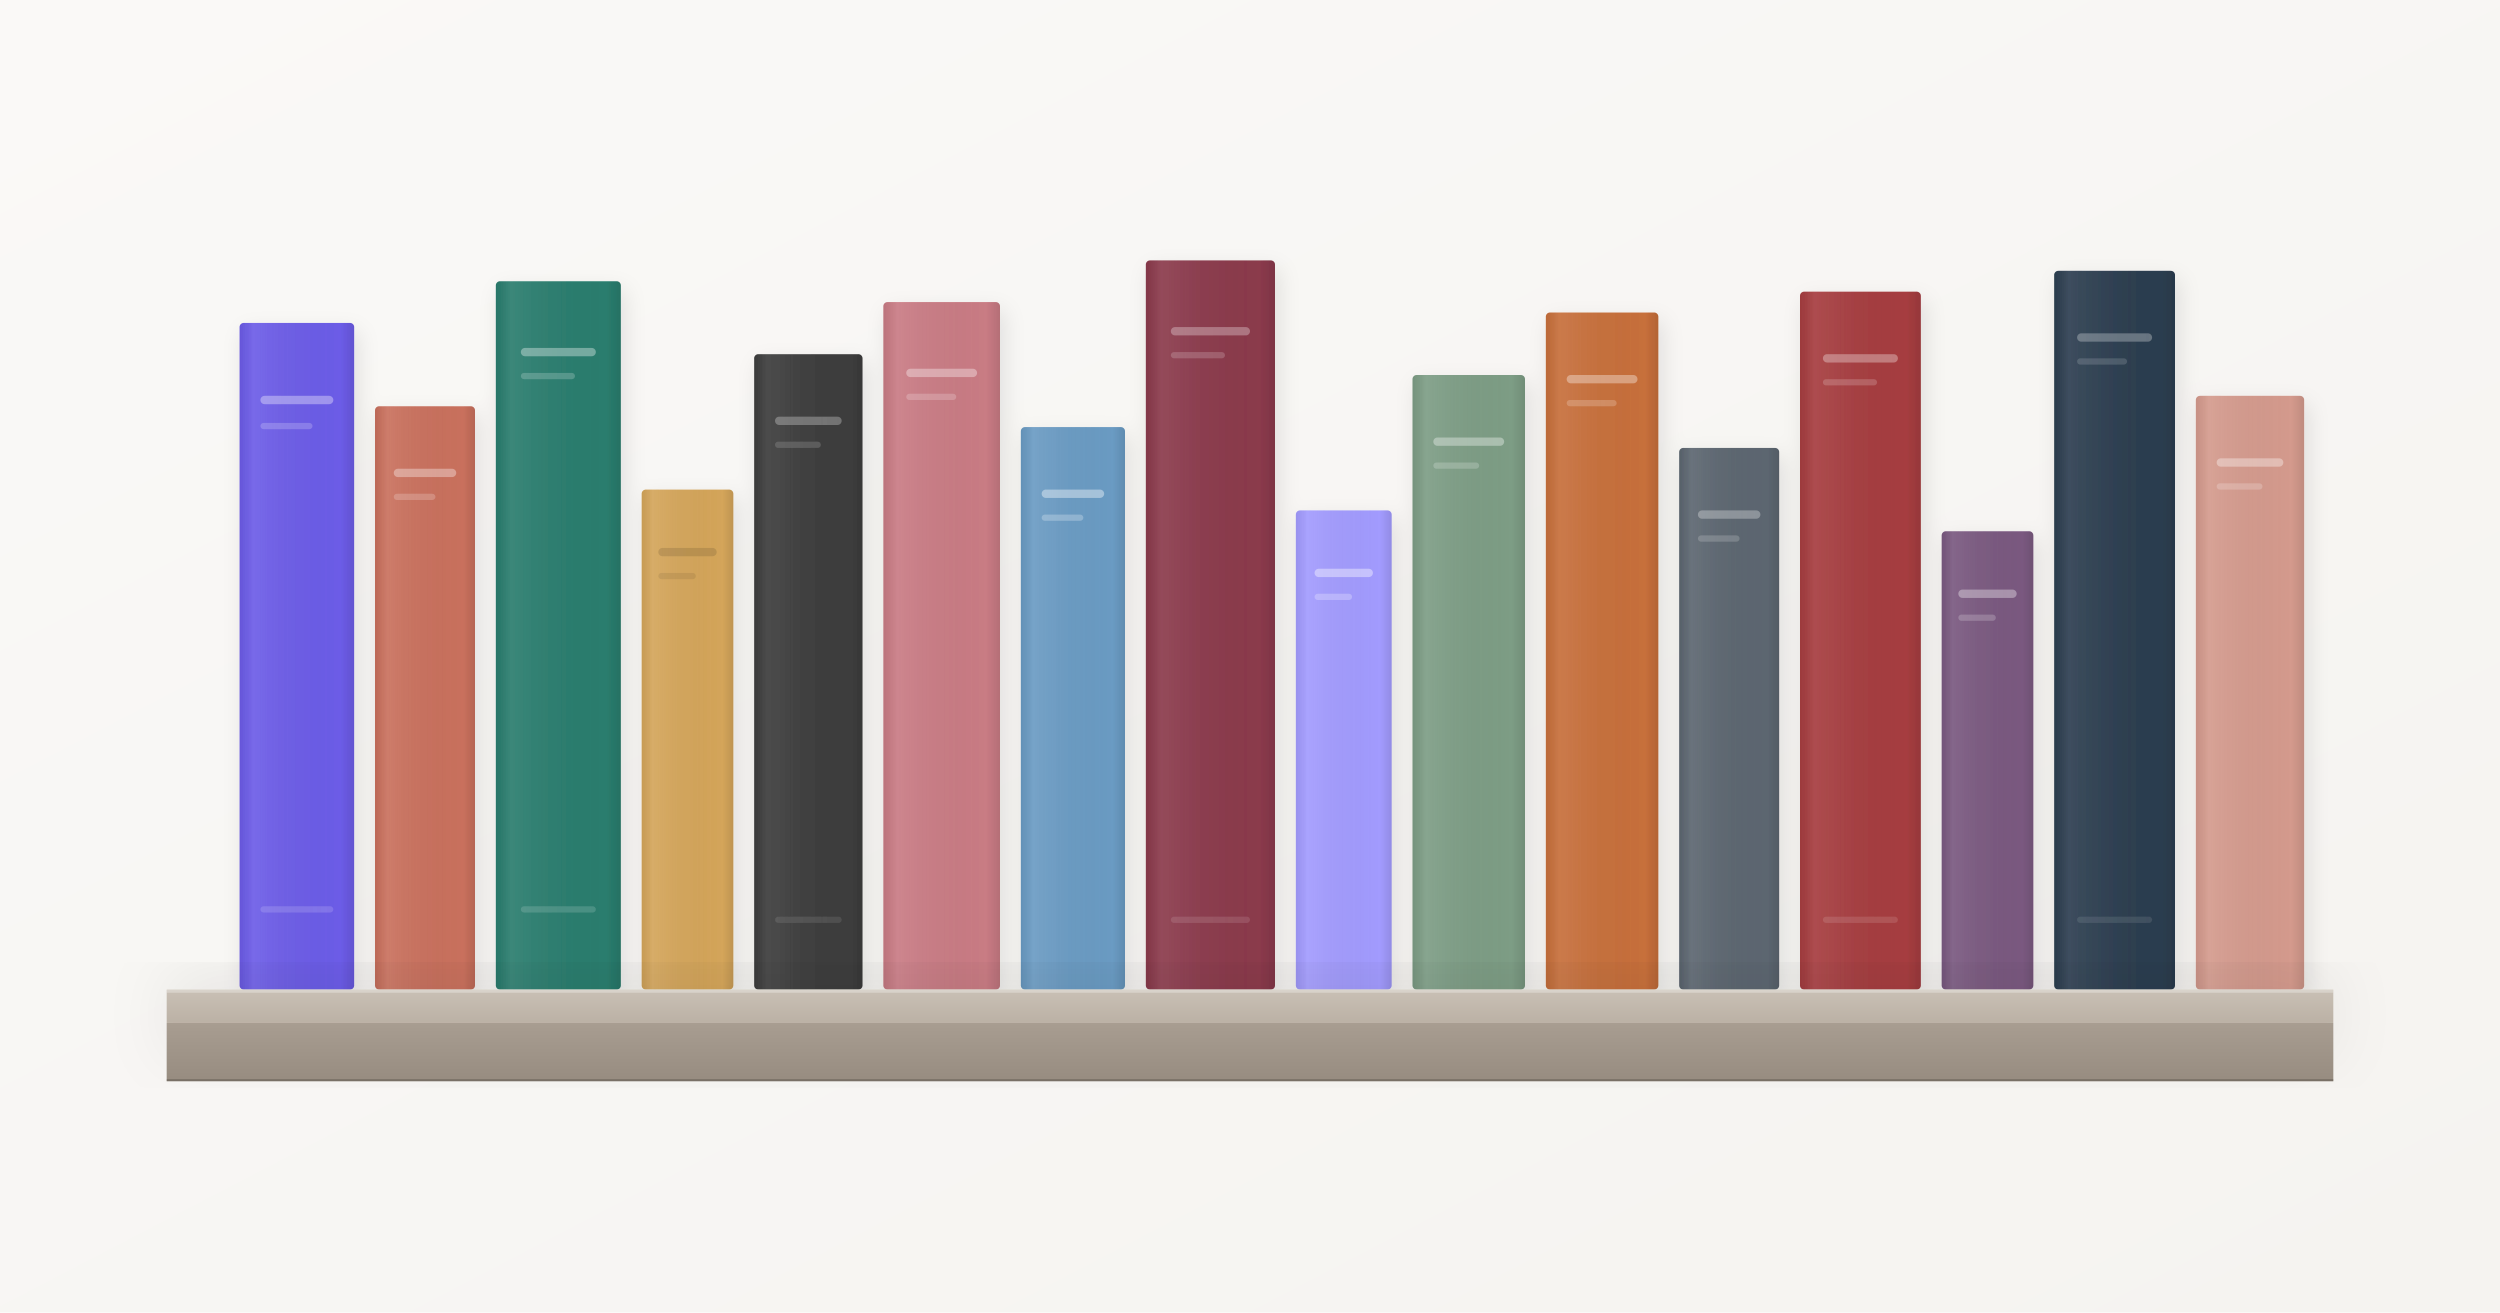
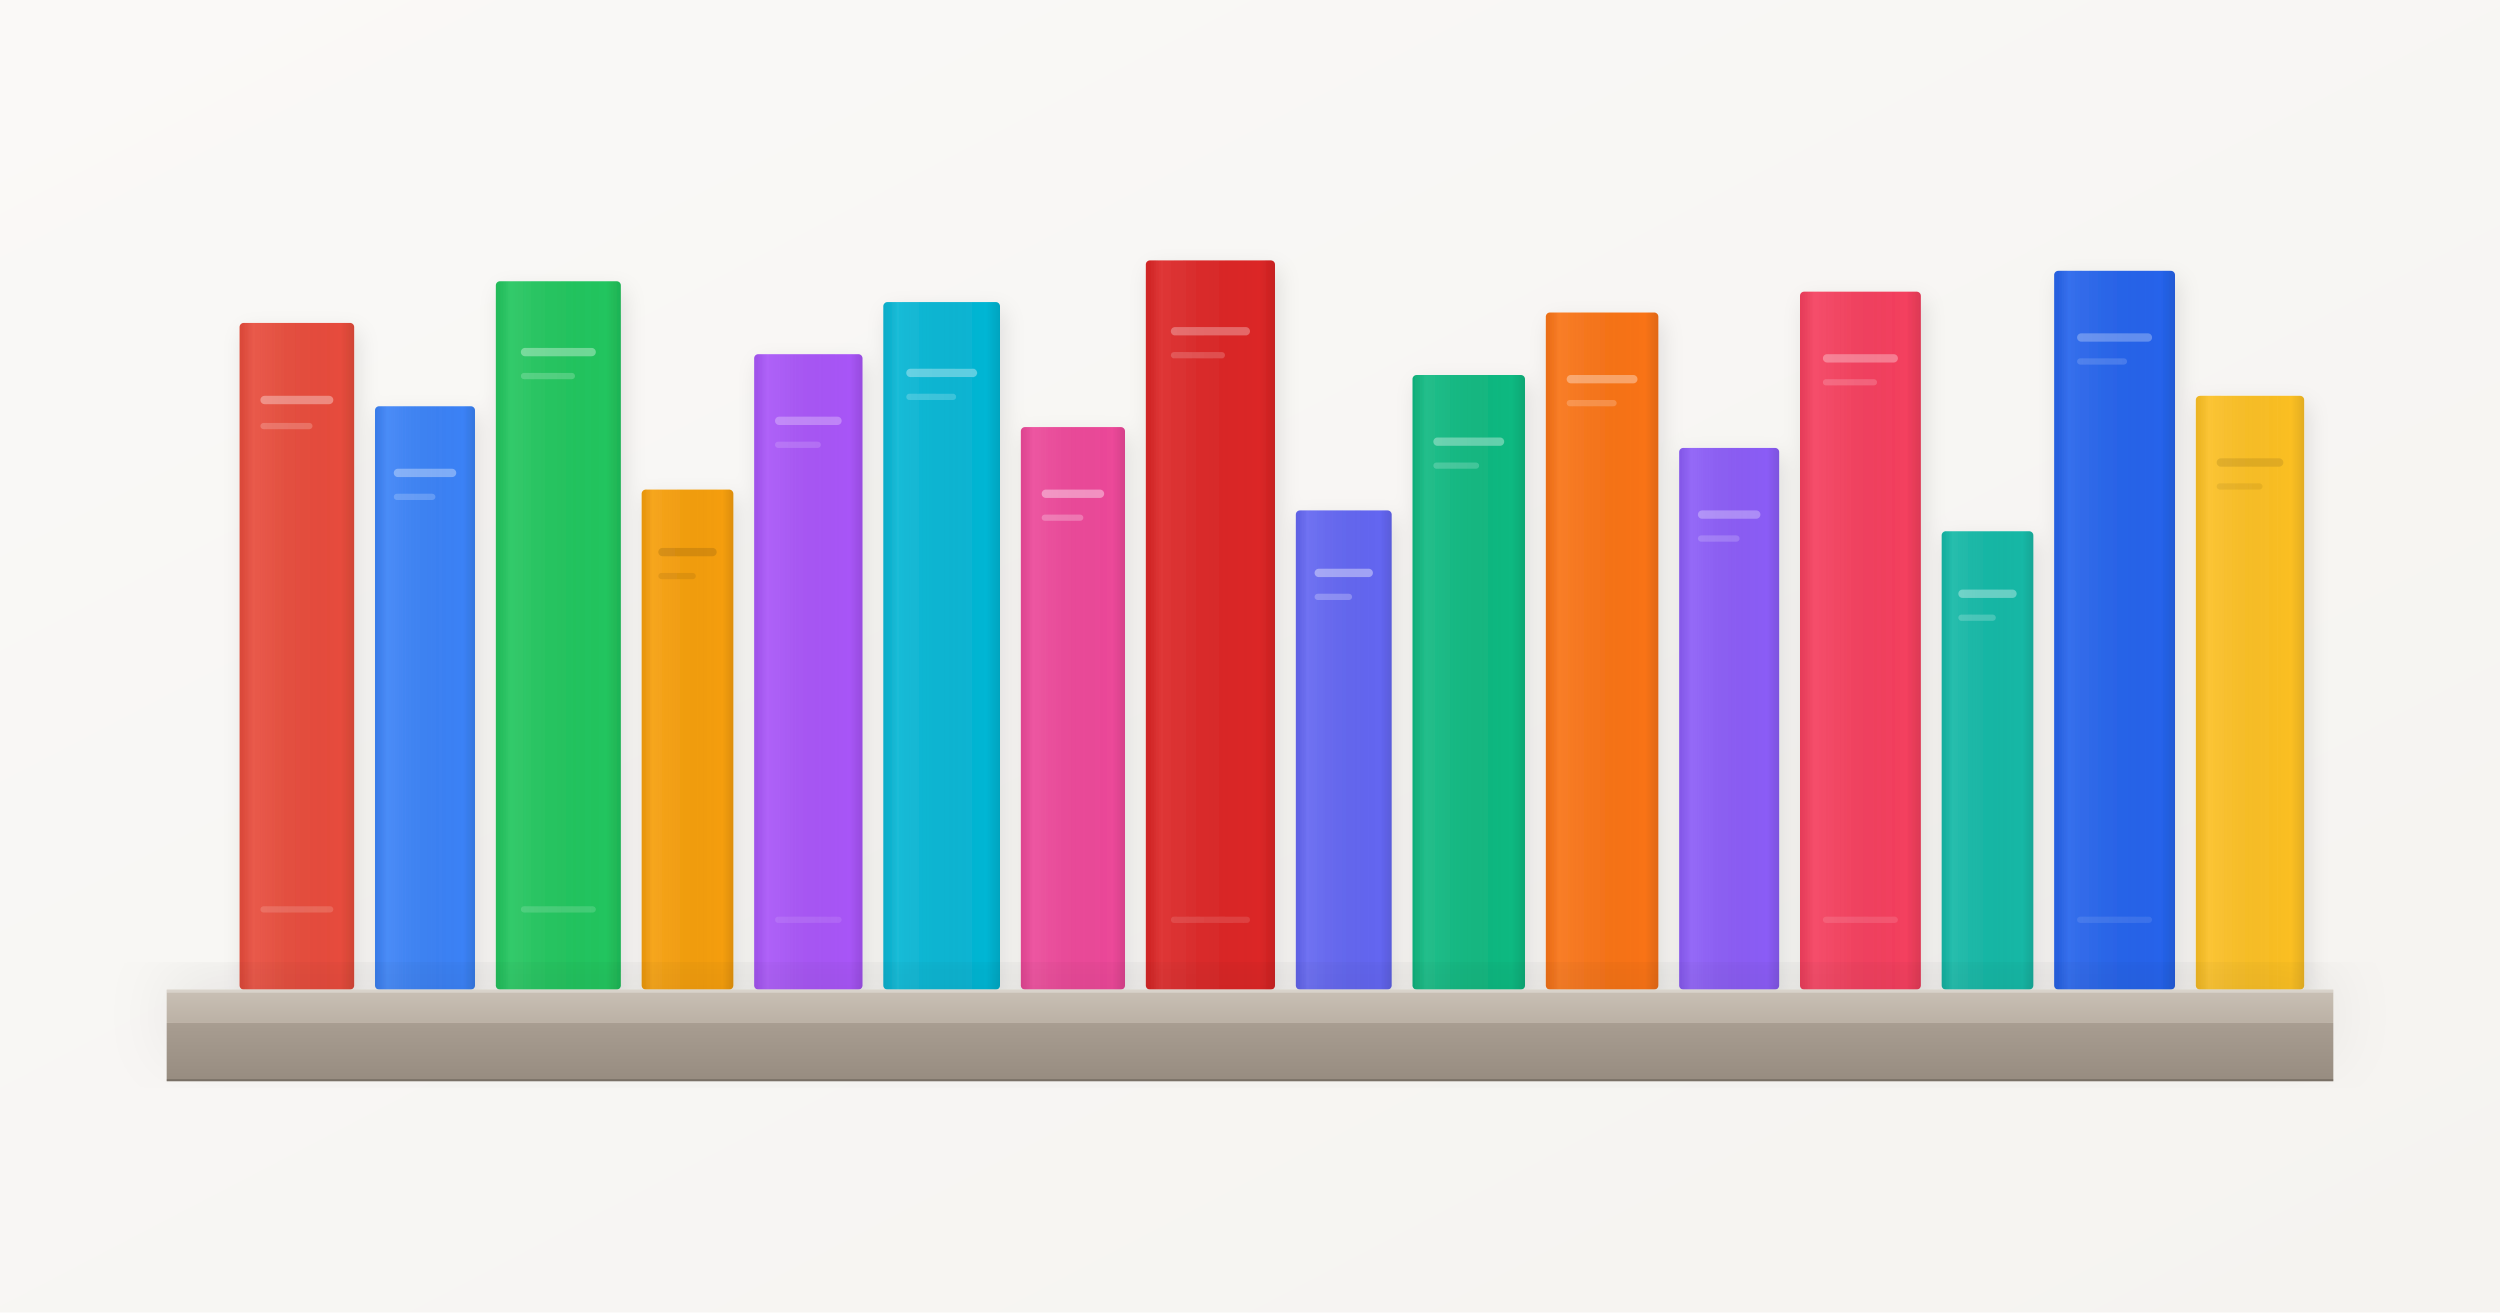
<svg xmlns="http://www.w3.org/2000/svg" width="1200" height="630" viewBox="0 0 1200 630" fill="none">
  <defs>
    <linearGradient id="bg" x1="0%" y1="0%" x2="100%" y2="100%">
      <stop offset="0%" stop-color="#faf9f7" />
      <stop offset="100%" stop-color="#f5f3f0" />
    </linearGradient>
    <linearGradient id="spineShade" x1="0%" y1="0%" x2="100%" y2="0%">
      <stop offset="0%" stop-color="rgba(0,0,0,0.06)" />
      <stop offset="12%" stop-color="rgba(255,255,255,0.08)" />
      <stop offset="88%" stop-color="rgba(0,0,0,0)" />
      <stop offset="100%" stop-color="rgba(0,0,0,0.1)" />
    </linearGradient>
    <linearGradient id="shelfTop" x1="0%" y1="0%" x2="0%" y2="100%">
      <stop offset="0%" stop-color="#c9c0b5" />
      <stop offset="100%" stop-color="#bbb1a5" />
    </linearGradient>
    <linearGradient id="shelfFront" x1="0%" y1="0%" x2="0%" y2="100%">
      <stop offset="0%" stop-color="#a89d91" />
      <stop offset="100%" stop-color="#978c80" />
    </linearGradient>
    <filter id="bookShadow" x="-20%" y="-10%" width="140%" height="130%">
      <feDropShadow dx="2" dy="4" stdDeviation="5" flood-color="#000" flood-opacity="0.1" />
    </filter>
    <filter id="shelfShadow" x="-5%" y="-30%" width="110%" height="160%">
      <feDropShadow dx="0" dy="-10" stdDeviation="15" flood-color="#000" flood-opacity="0.06" />
    </filter>
  </defs>
  <rect width="1200" height="630" fill="url(#bg)" />
  <g transform="translate(115, 95)" filter="url(#bookShadow)">
    <g transform="translate(0, 0)">
-       <rect x="0" y="60" width="55" height="320" rx="2" fill="#6c5ce7" />
+       <rect x="0" y="60" width="55" height="320" rx="2" fill="#e74c3c" />
      <rect x="0" y="60" width="55" height="320" rx="2" fill="url(#spineShade)" />
      <rect x="10" y="95" width="35" height="4" rx="2" fill="rgba(255,255,255,0.35)" />
      <rect x="10" y="108" width="25" height="3" rx="1.5" fill="rgba(255,255,255,0.2)" />
      <rect x="10" y="340" width="35" height="3" rx="1.5" fill="rgba(255,255,255,0.15)" />
    </g>
    <g transform="translate(65, 0)">
-       <rect x="0" y="100" width="48" height="280" rx="2" fill="#c9705d" />
+       <rect x="0" y="100" width="48" height="280" rx="2" fill="#3b82f6" />
      <rect x="0" y="100" width="48" height="280" rx="2" fill="url(#spineShade)" />
      <rect x="9" y="130" width="30" height="4" rx="2" fill="rgba(255,255,255,0.35)" />
      <rect x="9" y="142" width="20" height="3" rx="1.5" fill="rgba(255,255,255,0.2)" />
    </g>
    <g transform="translate(123, 0)">
-       <rect x="0" y="40" width="60" height="340" rx="2" fill="#2a7d6e" />
+       <rect x="0" y="40" width="60" height="340" rx="2" fill="#22c55e" />
      <rect x="0" y="40" width="60" height="340" rx="2" fill="url(#spineShade)" />
      <rect x="12" y="72" width="36" height="4" rx="2" fill="rgba(255,255,255,0.35)" />
      <rect x="12" y="84" width="26" height="3" rx="1.5" fill="rgba(255,255,255,0.2)" />
      <rect x="12" y="340" width="36" height="3" rx="1.5" fill="rgba(255,255,255,0.15)" />
    </g>
    <g transform="translate(193, 0)">
-       <rect x="0" y="140" width="44" height="240" rx="2" fill="#d4a55a" />
+       <rect x="0" y="140" width="44" height="240" rx="2" fill="#f59e0b" />
      <rect x="0" y="140" width="44" height="240" rx="2" fill="url(#spineShade)" />
      <rect x="8" y="168" width="28" height="4" rx="2" fill="rgba(0,0,0,0.12)" />
      <rect x="8" y="180" width="18" height="3" rx="1.5" fill="rgba(0,0,0,0.08)" />
    </g>
    <g transform="translate(247, 0)">
-       <rect x="0" y="75" width="52" height="305" rx="2" fill="#3d3d3d" />
+       <rect x="0" y="75" width="52" height="305" rx="2" fill="#a855f7" />
      <rect x="0" y="75" width="52" height="305" rx="2" fill="url(#spineShade)" />
      <rect x="10" y="105" width="32" height="4" rx="2" fill="rgba(255,255,255,0.28)" />
      <rect x="10" y="117" width="22" height="3" rx="1.5" fill="rgba(255,255,255,0.15)" />
      <rect x="10" y="345" width="32" height="3" rx="1.5" fill="rgba(255,255,255,0.1)" />
    </g>
    <g transform="translate(309, 0)">
-       <rect x="0" y="50" width="56" height="330" rx="2" fill="#c97b84" />
+       <rect x="0" y="50" width="56" height="330" rx="2" fill="#06b6d4" />
      <rect x="0" y="50" width="56" height="330" rx="2" fill="url(#spineShade)" />
      <rect x="11" y="82" width="34" height="4" rx="2" fill="rgba(255,255,255,0.35)" />
      <rect x="11" y="94" width="24" height="3" rx="1.5" fill="rgba(255,255,255,0.2)" />
    </g>
    <g transform="translate(375, 0)">
-       <rect x="0" y="110" width="50" height="270" rx="2" fill="#6a9bc3" />
+       <rect x="0" y="110" width="50" height="270" rx="2" fill="#ec4899" />
      <rect x="0" y="110" width="50" height="270" rx="2" fill="url(#spineShade)" />
      <rect x="10" y="140" width="30" height="4" rx="2" fill="rgba(255,255,255,0.4)" />
      <rect x="10" y="152" width="20" height="3" rx="1.5" fill="rgba(255,255,255,0.25)" />
    </g>
    <g transform="translate(435, 0)">
-       <rect x="0" y="30" width="62" height="350" rx="2" fill="#8b3a4c" />
+       <rect x="0" y="30" width="62" height="350" rx="2" fill="#dc2626" />
      <rect x="0" y="30" width="62" height="350" rx="2" fill="url(#spineShade)" />
      <rect x="12" y="62" width="38" height="4" rx="2" fill="rgba(255,255,255,0.3)" />
      <rect x="12" y="74" width="26" height="3" rx="1.5" fill="rgba(255,255,255,0.18)" />
      <rect x="12" y="345" width="38" height="3" rx="1.5" fill="rgba(255,255,255,0.12)" />
    </g>
    <g transform="translate(507, 0)">
-       <rect x="0" y="150" width="46" height="230" rx="2" fill="#a29bfe" />
+       <rect x="0" y="150" width="46" height="230" rx="2" fill="#6366f1" />
      <rect x="0" y="150" width="46" height="230" rx="2" fill="url(#spineShade)" />
      <rect x="9" y="178" width="28" height="4" rx="2" fill="rgba(255,255,255,0.4)" />
      <rect x="9" y="190" width="18" height="3" rx="1.5" fill="rgba(255,255,255,0.25)" />
    </g>
    <g transform="translate(563, 0)">
-       <rect x="0" y="85" width="54" height="295" rx="2" fill="#7d9d85" />
+       <rect x="0" y="85" width="54" height="295" rx="2" fill="#10b981" />
      <rect x="0" y="85" width="54" height="295" rx="2" fill="url(#spineShade)" />
      <rect x="10" y="115" width="34" height="4" rx="2" fill="rgba(255,255,255,0.35)" />
      <rect x="10" y="127" width="22" height="3" rx="1.5" fill="rgba(255,255,255,0.2)" />
    </g>
    <g transform="translate(627, 0)">
-       <rect x="0" y="55" width="54" height="325" rx="2" fill="#c76f3b" />
+       <rect x="0" y="55" width="54" height="325" rx="2" fill="#f97316" />
      <rect x="0" y="55" width="54" height="325" rx="2" fill="url(#spineShade)" />
      <rect x="10" y="85" width="34" height="4" rx="2" fill="rgba(255,255,255,0.35)" />
      <rect x="10" y="97" width="24" height="3" rx="1.5" fill="rgba(255,255,255,0.2)" />
    </g>
    <g transform="translate(691, 0)">
-       <rect x="0" y="120" width="48" height="260" rx="2" fill="#5c6670" />
+       <rect x="0" y="120" width="48" height="260" rx="2" fill="#8b5cf6" />
      <rect x="0" y="120" width="48" height="260" rx="2" fill="url(#spineShade)" />
      <rect x="9" y="150" width="30" height="4" rx="2" fill="rgba(255,255,255,0.3)" />
      <rect x="9" y="162" width="20" height="3" rx="1.5" fill="rgba(255,255,255,0.18)" />
    </g>
    <g transform="translate(749, 0)">
-       <rect x="0" y="45" width="58" height="335" rx="2" fill="#a63d40" />
+       <rect x="0" y="45" width="58" height="335" rx="2" fill="#f43f5e" />
      <rect x="0" y="45" width="58" height="335" rx="2" fill="url(#spineShade)" />
      <rect x="11" y="75" width="36" height="4" rx="2" fill="rgba(255,255,255,0.32)" />
      <rect x="11" y="87" width="26" height="3" rx="1.5" fill="rgba(255,255,255,0.18)" />
      <rect x="11" y="345" width="36" height="3" rx="1.5" fill="rgba(255,255,255,0.12)" />
    </g>
    <g transform="translate(817, 0)">
-       <rect x="0" y="160" width="44" height="220" rx="2" fill="#7a5980" />
+       <rect x="0" y="160" width="44" height="220" rx="2" fill="#14b8a6" />
      <rect x="0" y="160" width="44" height="220" rx="2" fill="url(#spineShade)" />
      <rect x="8" y="188" width="28" height="4" rx="2" fill="rgba(255,255,255,0.35)" />
      <rect x="8" y="200" width="18" height="3" rx="1.5" fill="rgba(255,255,255,0.2)" />
    </g>
    <g transform="translate(871, 0)">
-       <rect x="0" y="35" width="58" height="345" rx="2" fill="#2c3e50" />
+       <rect x="0" y="35" width="58" height="345" rx="2" fill="#2563eb" />
      <rect x="0" y="35" width="58" height="345" rx="2" fill="url(#spineShade)" />
      <rect x="11" y="65" width="36" height="4" rx="2" fill="rgba(255,255,255,0.28)" />
      <rect x="11" y="77" width="24" height="3" rx="1.5" fill="rgba(255,255,255,0.15)" />
      <rect x="11" y="345" width="36" height="3" rx="1.5" fill="rgba(255,255,255,0.1)" />
    </g>
    <g transform="translate(939, 0)">
-       <rect x="0" y="95" width="52" height="285" rx="2" fill="#d49a8d" />
+       <rect x="0" y="95" width="52" height="285" rx="2" fill="#fbbf24" />
      <rect x="0" y="95" width="52" height="285" rx="2" fill="url(#spineShade)" />
-       <rect x="10" y="125" width="32" height="4" rx="2" fill="rgba(255,255,255,0.35)" />
-       <rect x="10" y="137" width="22" height="3" rx="1.5" fill="rgba(255,255,255,0.2)" />
+       <rect x="10" y="125" width="32" height="4" rx="2" fill="rgba(0,0,0,0.1)" />
+       <rect x="10" y="137" width="22" height="3" rx="1.5" fill="rgba(0,0,0,0.07)" />
    </g>
  </g>
  <g filter="url(#shelfShadow)">
    <rect x="80" y="475" width="1040" height="16" fill="url(#shelfTop)" />
    <rect x="80" y="491" width="1040" height="28" fill="url(#shelfFront)" />
    <rect x="80" y="475" width="1040" height="1.5" fill="rgba(255,255,255,0.3)" />
    <rect x="80" y="518" width="1040" height="1" fill="rgba(0,0,0,0.2)" />
  </g>
</svg>
